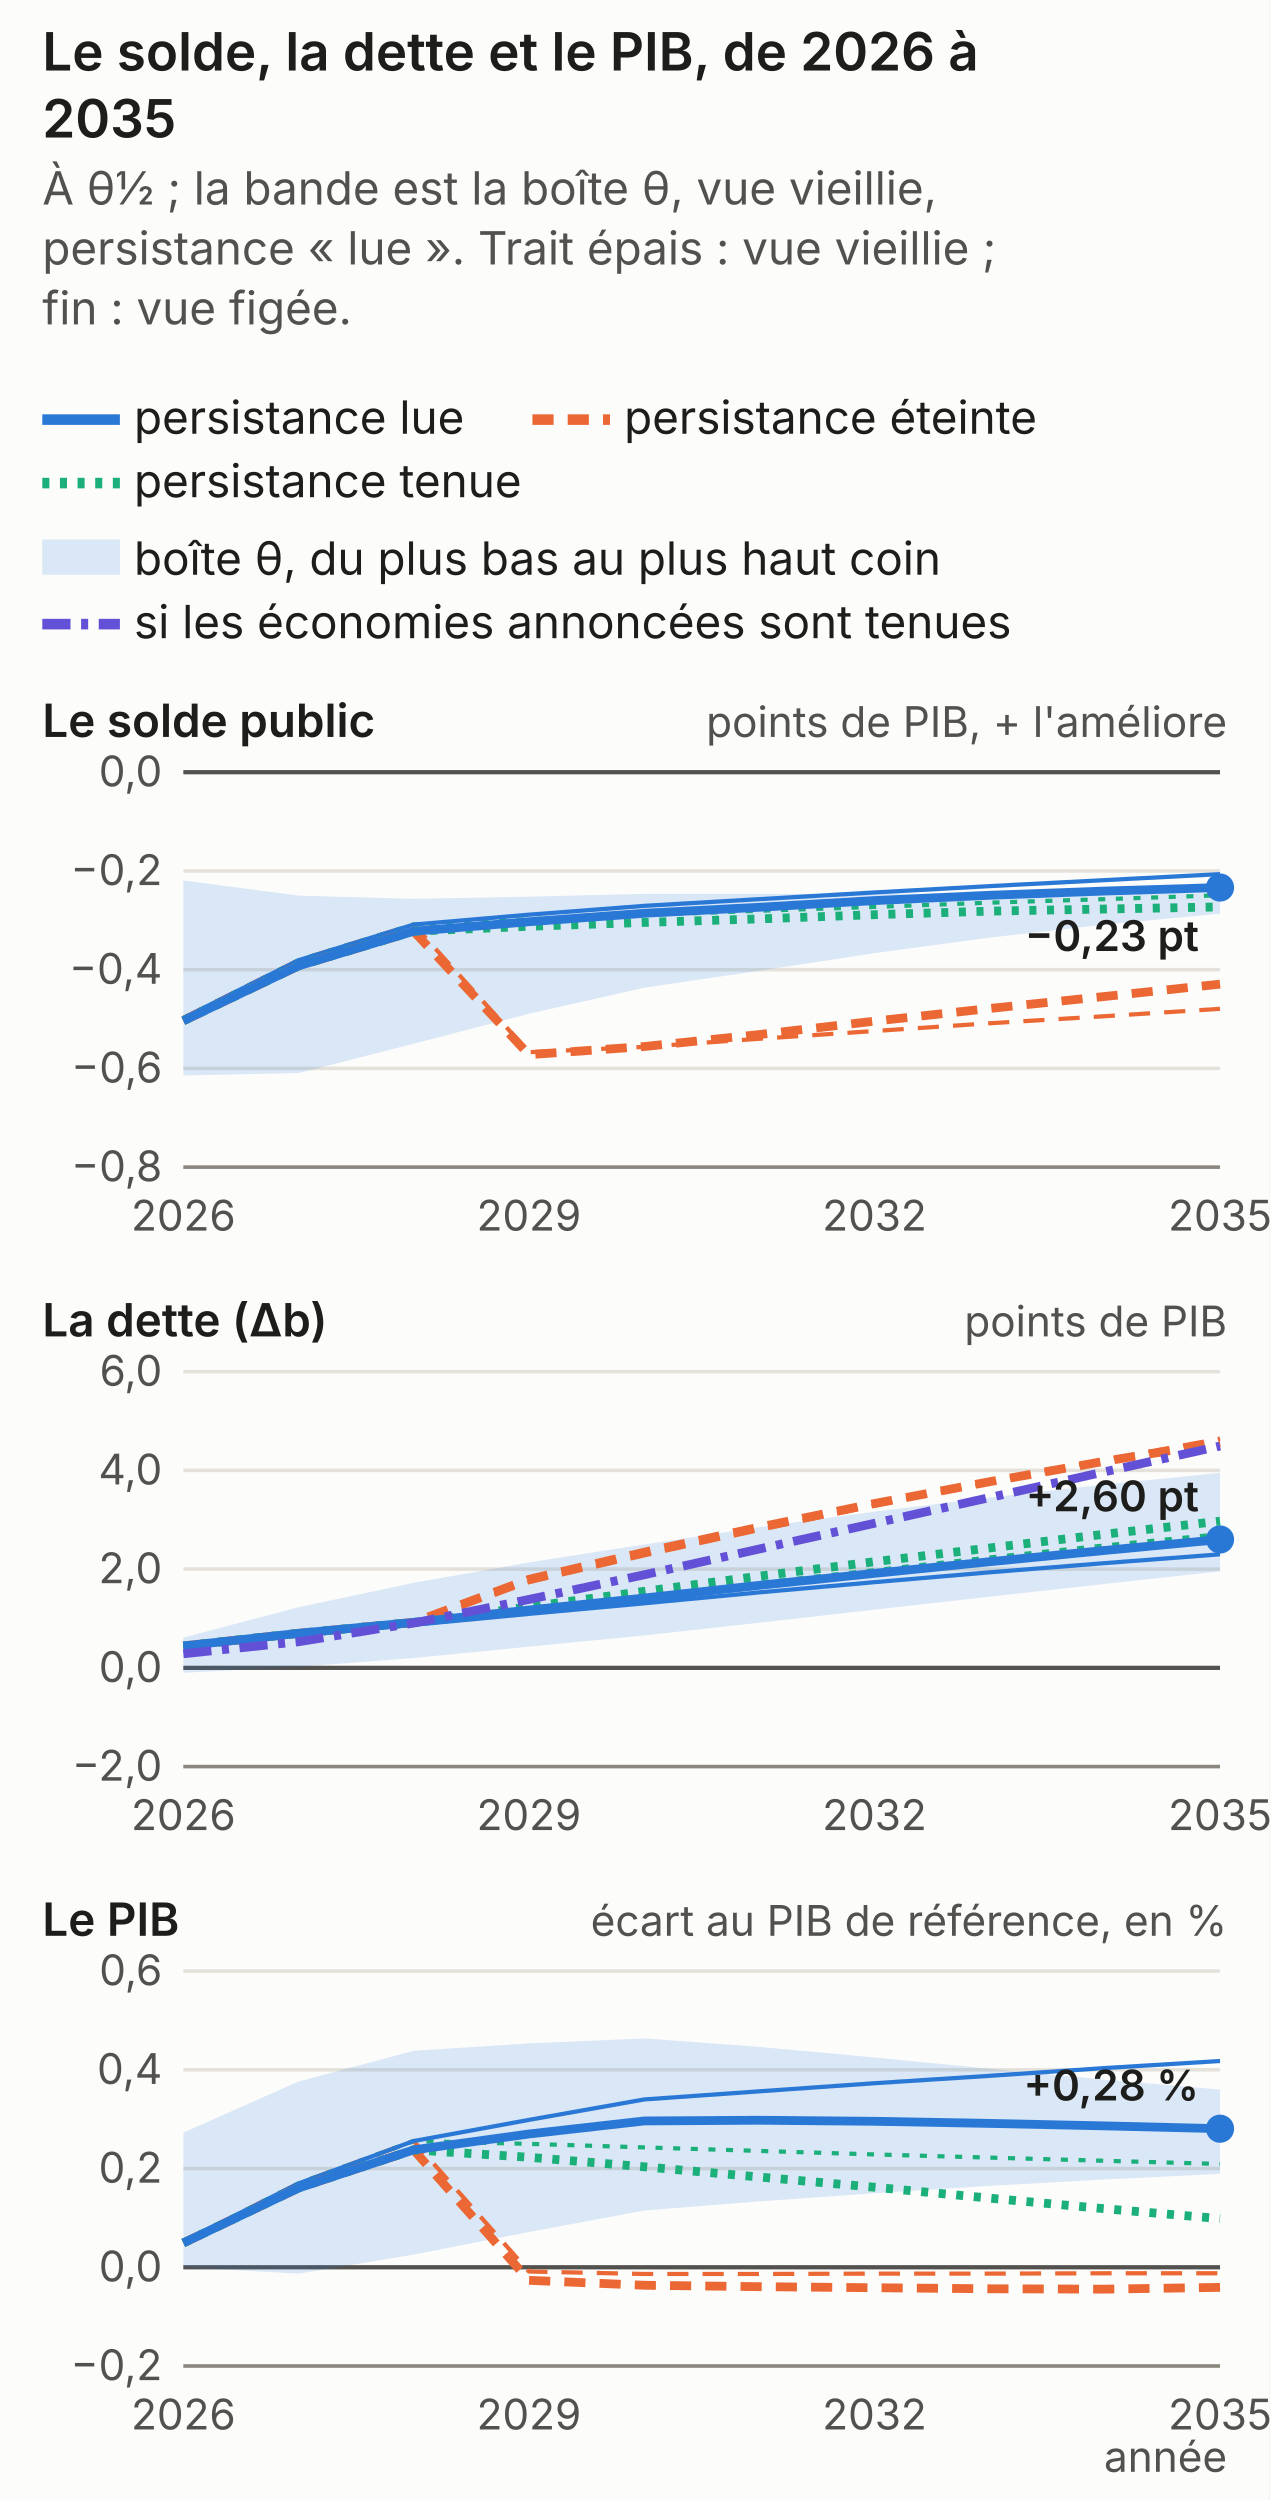
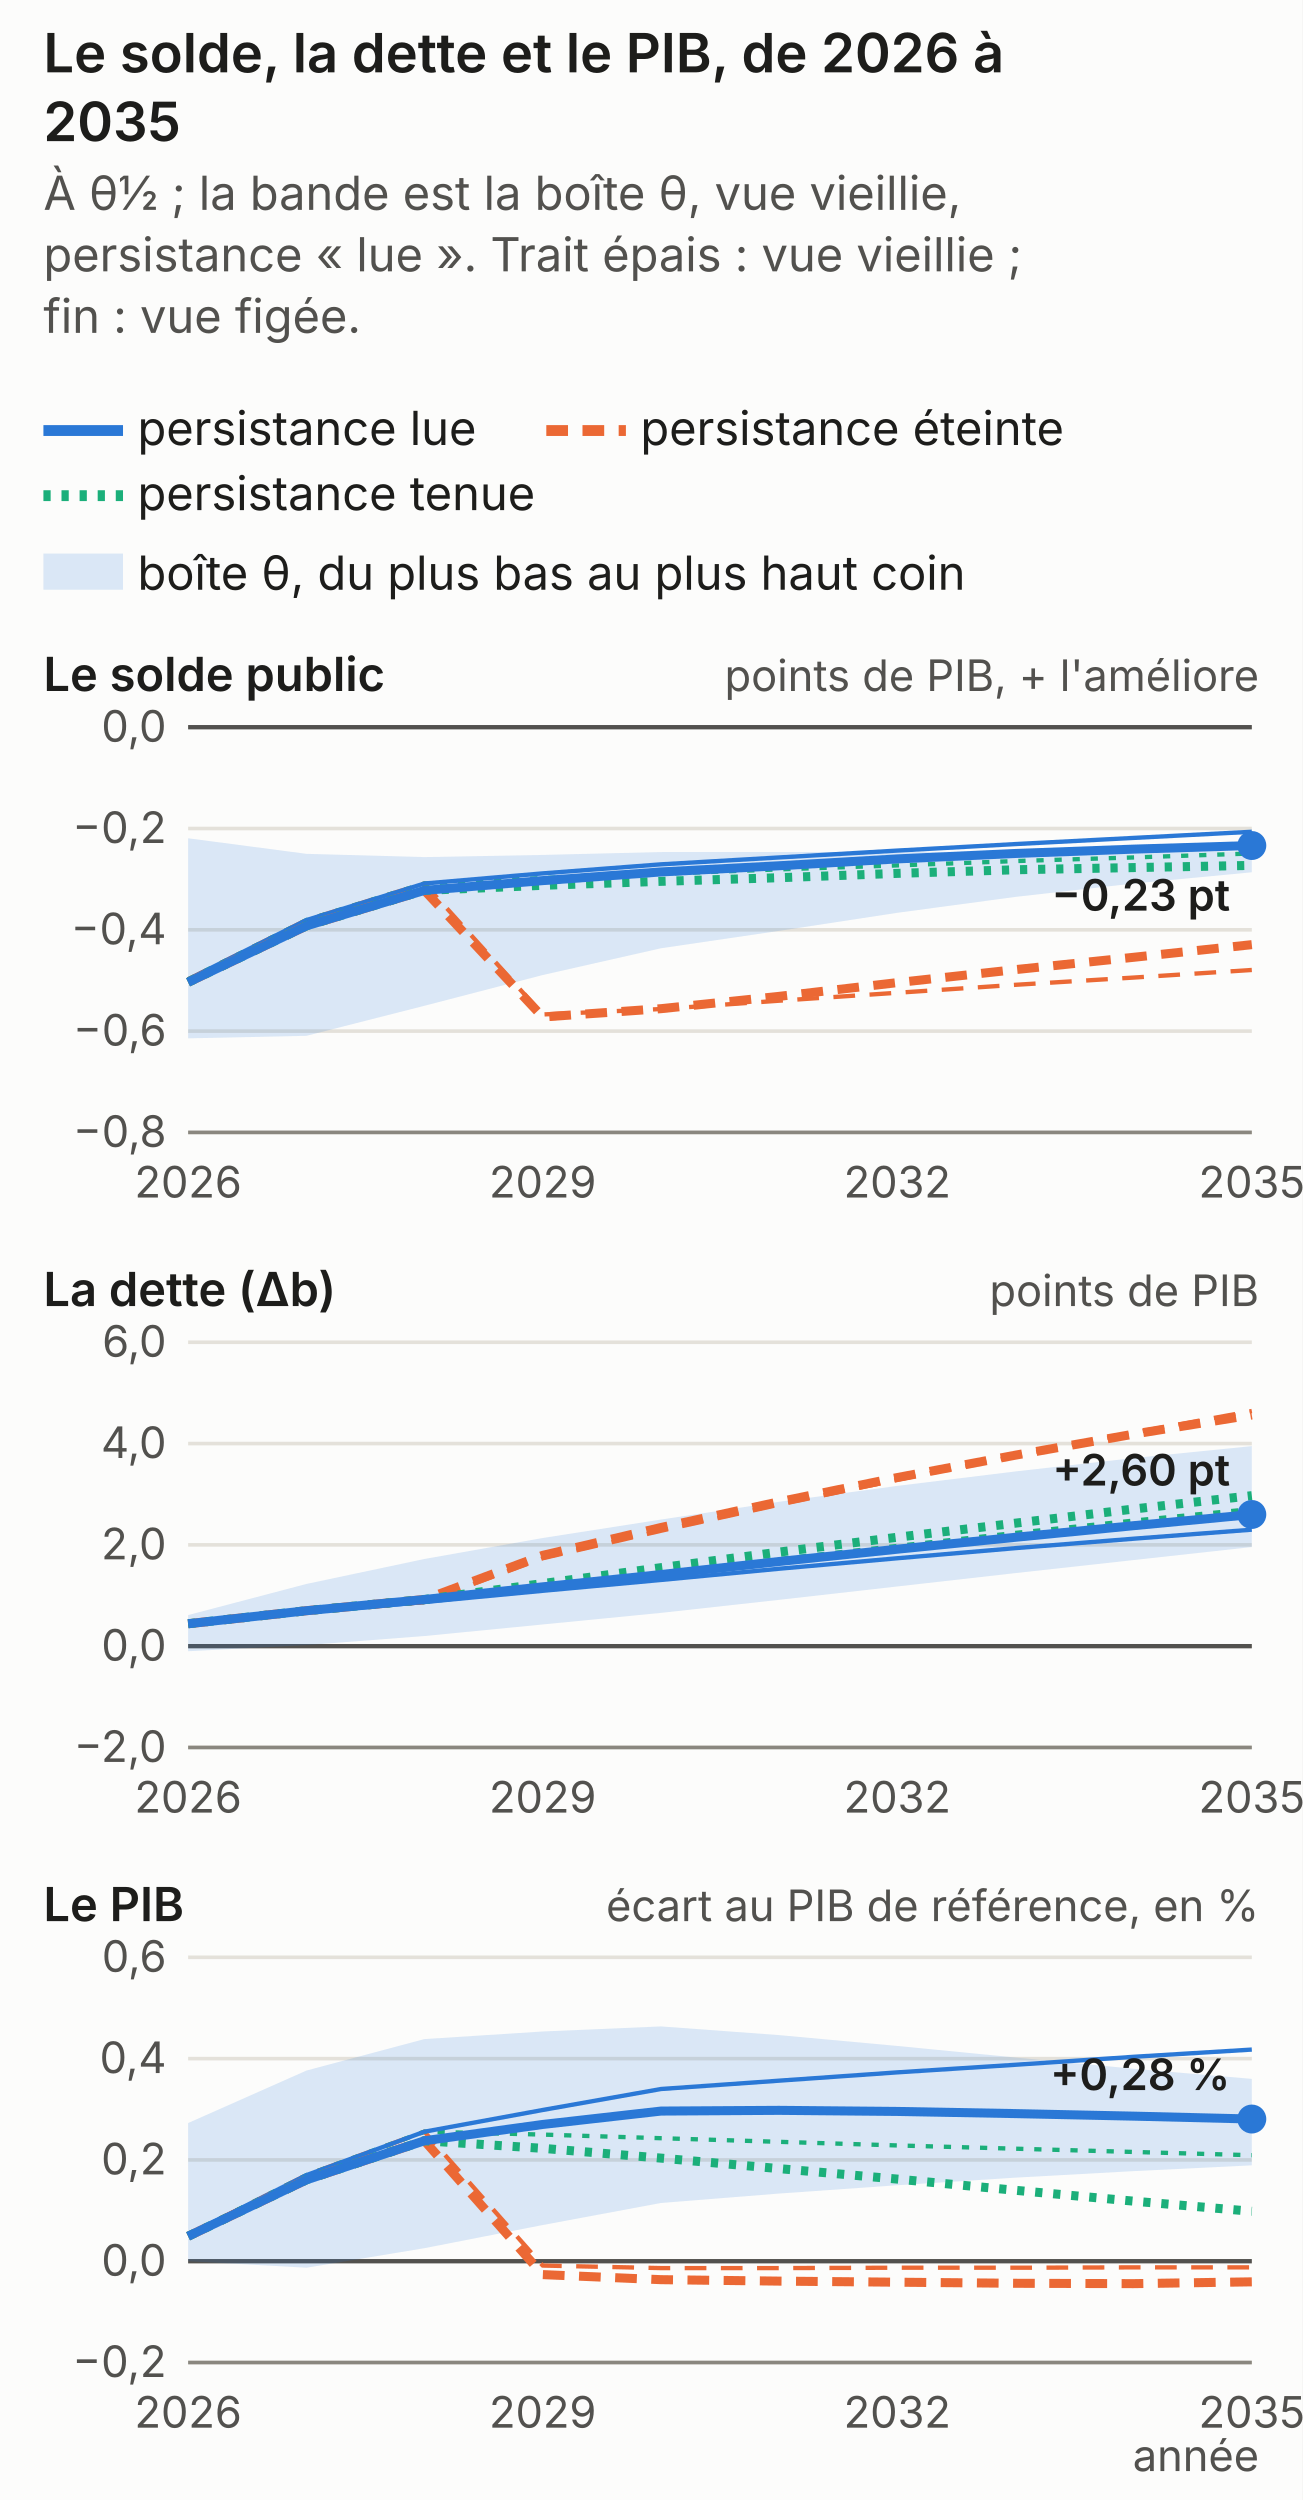
- <svg xmlns="http://www.w3.org/2000/svg" viewBox="0 0 360 709" width="360" height="709" role="img" aria-labelledby="pres2027_tondelier_programme-trajectoire-t pres2027_tondelier_programme-trajectoire-d" font-size="13">
+ <svg xmlns="http://www.w3.org/2000/svg" viewBox="0 0 360 691" width="360" height="691" role="img" aria-labelledby="pres2027_tondelier_programme-trajectoire-t pres2027_tondelier_programme-trajectoire-d" font-size="13">
  <style>.g-fond{fill:#fcfcfb}.g-encre{fill:#1d1d1b}.g-doux{fill:#52514e}
.g-axe{stroke:#8a877f}.g-grille{stroke:#e4e1da}.g-zero{stroke:#52514e}
.g-s1{stroke:#2a78d6}.g-s2{stroke:#eb6834}.g-s3{stroke:#1baf7a}.g-s4{stroke:#6250d6}
.g-f1{fill:#2a78d6}.g-f2{fill:#eb6834}.g-f3{fill:#1baf7a}.g-f4{fill:#6250d6}
.g-bande{fill:#2a78d6;fill-opacity:.16}.g-plus{fill:#2a78d6}.g-moins{fill:#e34948}
.g-total{fill:#52514e}.g-lien{stroke:#8a877f}.g-sur{fill:#ffffff}
@media (prefers-color-scheme: dark){
.g-fond{fill:#1a1a19}.g-encre{fill:#ece9e2}.g-doux{fill:#c3c2b7}
.g-axe{stroke:#8f8b80}.g-grille{stroke:#33322f}.g-zero{stroke:#c3c2b7}
.g-s1{stroke:#3987e5}.g-s2{stroke:#d95926}.g-s3{stroke:#199e70}.g-s4{stroke:#9085e9}
.g-f1{fill:#3987e5}.g-f2{fill:#d95926}.g-f3{fill:#199e70}.g-f4{fill:#9085e9}
.g-bande{fill:#3987e5;fill-opacity:.24}.g-plus{fill:#3987e5}.g-moins{fill:#e66767}
.g-total{fill:#c3c2b7}.g-lien{stroke:#8f8b80}}
text{font-family:system-ui,-apple-system,"Segoe UI",sans-serif}</style>
-   <rect class="g-fond" fill="#fcfcfb" x="0" y="0" width="360" height="709" />
+   <rect class="g-fond" fill="#fcfcfb" x="0" y="0" width="360" height="691" />
  <text class="g-encre" fill="#1d1d1b" x="12" y="20" text-anchor="start" font-size="15" font-weight="600">Le solde, la dette et le PIB, de 2026 à</text>
  <text class="g-encre" fill="#1d1d1b" x="12" y="39" text-anchor="start" font-size="15" font-weight="600">2035</text>
  <text class="g-doux" fill="#52514e" x="12" y="58" text-anchor="start">À θ½ ; la bande est la boîte θ, vue vieillie,</text>
  <text class="g-doux" fill="#52514e" x="12" y="75" text-anchor="start">persistance « lue ». Trait épais : vue vieillie ;</text>
  <text class="g-doux" fill="#52514e" x="12" y="92" text-anchor="start">fin : vue figée.</text>
  <line class="g-s1" stroke="#2a78d6" stroke-width="3" x1="12" y1="119" x2="34" y2="119" />
  <text class="g-encre" fill="#1d1d1b" x="38" y="123" text-anchor="start">persistance lue</text>
  <line class="g-s2" stroke="#eb6834" stroke-width="3" stroke-dasharray="6 4" x1="151" y1="119" x2="173" y2="119" />
  <text class="g-encre" fill="#1d1d1b" x="177" y="123" text-anchor="start">persistance éteinte</text>
  <line class="g-s3" stroke="#1baf7a" stroke-width="3" stroke-dasharray="2 3" x1="12" y1="137" x2="34" y2="137" />
  <text class="g-encre" fill="#1d1d1b" x="38" y="141" text-anchor="start">persistance tenue</text>
  <rect class="g-bande" fill="#2a78d6" fill-opacity=".16" x="12" y="153" width="22" height="10" />
  <text class="g-encre" fill="#1d1d1b" x="38" y="163" text-anchor="start">boîte θ, du plus bas au plus haut coin</text>
-   <line class="g-s4" stroke="#6250d6" stroke-width="3" stroke-dasharray="8 3 2 3" x1="12" y1="177" x2="34" y2="177" />
-   <text class="g-encre" fill="#1d1d1b" x="38" y="181" text-anchor="start">si les économies annoncées sont tenues</text>
-   <text class="g-encre" fill="#1d1d1b" x="12" y="209" text-anchor="start" font-weight="600">Le solde public</text>
-   <text class="g-doux" fill="#52514e" x="348" y="209" text-anchor="end" font-size="12">points de PIB, + l'améliore</text>
-   <line class="g-grille" stroke="#e4e1da" stroke-width="1" x1="52" y1="331" x2="346" y2="331" />
-   <text class="g-doux" fill="#52514e" x="46" y="335" text-anchor="end" font-size="12">−0,8</text>
-   <line class="g-grille" stroke="#e4e1da" stroke-width="1" x1="52" y1="303" x2="346" y2="303" />
-   <text class="g-doux" fill="#52514e" x="46" y="307" text-anchor="end" font-size="12">−0,6</text>
-   <line class="g-grille" stroke="#e4e1da" stroke-width="1" x1="52" y1="275" x2="346" y2="275" />
-   <text class="g-doux" fill="#52514e" x="46" y="279" text-anchor="end" font-size="12">−0,4</text>
-   <line class="g-grille" stroke="#e4e1da" stroke-width="1" x1="52" y1="247" x2="346" y2="247" />
-   <text class="g-doux" fill="#52514e" x="46" y="251" text-anchor="end" font-size="12">−0,2</text>
-   <line class="g-grille" stroke="#e4e1da" stroke-width="1" x1="52" y1="219" x2="346" y2="219" />
-   <text class="g-doux" fill="#52514e" x="46" y="223" text-anchor="end" font-size="12">0,0</text>
-   <line class="g-zero" stroke="#52514e" stroke-width="1.2" x1="52" y1="219" x2="346" y2="219" />
-   <polygon class="g-bande" fill="#2a78d6" fill-opacity=".16" points="52,249.7 84.7,254 117.3,254.9 150,254.3 182.7,253.5 215.3,253.5 248,253.5 280.7,253.4 313.3,253.4 346,253.3 346,259.1 313.3,262.2 280.7,265.9 248,270.3 215.3,275.3 182.7,280.1 150,287.5 117.3,296 84.7,304.3 52,305" />
-   <polyline class="g-s2" stroke="#eb6834" fill="none" stroke-width="1.2" stroke-dasharray="6 4" stroke-linejoin="round" points="52,288.7 84.7,272.3 117.3,262.2 150,298.4 182.7,296.9 215.3,294.6 248,292.4 280.7,290.2 313.3,288.2 346,286.1" />
-   <polyline class="g-s3" stroke="#1baf7a" fill="none" stroke-width="1.2" stroke-dasharray="2 3" stroke-linejoin="round" points="52,288.7 84.7,272.3 117.3,262.2 150,260.7 182.7,259.5 215.3,258.3 248,257.2 280.7,256 313.3,255 346,253.9" />
-   <polyline class="g-s1" stroke="#2a78d6" fill="none" stroke-width="1.2" stroke-linejoin="round" points="52,288.7 84.7,272.3 117.3,262.2 150,259.4 182.7,256.9 215.3,255 248,253.1 280.7,251.3 313.3,249.6 346,247.9" />
-   <polyline class="g-s2" stroke="#eb6834" fill="none" stroke-width="2.5" stroke-dasharray="6 4" stroke-linejoin="round" points="52,289.5 84.7,273.9 117.3,264.1 150,299.1 182.7,296.8 215.3,293.4 248,289.6 280.7,286 313.3,282.6 346,279.1" />
-   <polyline class="g-s3" stroke="#1baf7a" fill="none" stroke-width="2.5" stroke-dasharray="2 3" stroke-linejoin="round" points="52,289.5 84.7,273.9 117.3,264.1 150,262.7 182.7,261.6 215.3,260.6 248,259.4 280.7,258.4 313.3,257.8 346,257.2" />
-   <polyline class="g-s1" stroke="#2a78d6" fill="none" stroke-width="2.5" stroke-linejoin="round" points="52,289.5 84.7,273.9 117.3,264.1 150,261.4 182.7,259 215.3,257.3 248,255.4 280.7,253.9 313.3,252.7 346,251.7" />
-   <circle class="g-f1" fill="#2a78d6" cx="346" cy="251.7" r="4" />
-   <text class="g-encre" fill="#1d1d1b" x="340" y="269.7" text-anchor="end" font-size="12" font-weight="600">−0,23 pt</text>
-   <line class="g-axe" stroke="#8a877f" stroke-width="1" x1="52" y1="331" x2="346" y2="331" />
-   <text class="g-doux" fill="#52514e" x="52" y="349" text-anchor="middle" font-size="12">2026</text>
-   <text class="g-doux" fill="#52514e" x="150" y="349" text-anchor="middle" font-size="12">2029</text>
-   <text class="g-doux" fill="#52514e" x="248" y="349" text-anchor="middle" font-size="12">2032</text>
-   <text class="g-doux" fill="#52514e" x="346" y="349" text-anchor="middle" font-size="12">2035</text>
-   <text class="g-encre" fill="#1d1d1b" x="12" y="379" text-anchor="start" font-weight="600">La dette (Δb)</text>
-   <text class="g-doux" fill="#52514e" x="348" y="379" text-anchor="end" font-size="12">points de PIB</text>
-   <line class="g-grille" stroke="#e4e1da" stroke-width="1" x1="52" y1="501" x2="346" y2="501" />
-   <text class="g-doux" fill="#52514e" x="46" y="505" text-anchor="end" font-size="12">−2,0</text>
-   <line class="g-grille" stroke="#e4e1da" stroke-width="1" x1="52" y1="473" x2="346" y2="473" />
-   <text class="g-doux" fill="#52514e" x="46" y="477" text-anchor="end" font-size="12">0,0</text>
-   <line class="g-grille" stroke="#e4e1da" stroke-width="1" x1="52" y1="445" x2="346" y2="445" />
-   <text class="g-doux" fill="#52514e" x="46" y="449" text-anchor="end" font-size="12">2,0</text>
-   <line class="g-grille" stroke="#e4e1da" stroke-width="1" x1="52" y1="417" x2="346" y2="417" />
-   <text class="g-doux" fill="#52514e" x="46" y="421" text-anchor="end" font-size="12">4,0</text>
-   <line class="g-grille" stroke="#e4e1da" stroke-width="1" x1="52" y1="389" x2="346" y2="389" />
-   <text class="g-doux" fill="#52514e" x="46" y="393" text-anchor="end" font-size="12">6,0</text>
-   <line class="g-zero" stroke="#52514e" stroke-width="1.2" x1="52" y1="473" x2="346" y2="473" />
-   <polygon class="g-bande" fill="#2a78d6" fill-opacity=".16" points="52,464.4 84.7,455.8 117.3,448.9 150,443.1 182.7,438 215.3,433.1 248,428.7 280.7,424.7 313.3,421 346,417.7 346,445.6 313.3,449.2 280.7,452.8 248,456.5 215.3,460.2 182.7,463.8 150,467 117.3,470.2 84.7,472.7 52,474.4" />
-   <polyline class="g-s2" stroke="#eb6834" fill="none" stroke-width="1.2" stroke-dasharray="6 4" stroke-linejoin="round" points="52,466.9 84.7,463.6 117.3,460.8 150,448.7 182.7,441.1 215.3,433.9 248,427 280.7,420.4 313.3,414 346,408" />
-   <polyline class="g-s3" stroke="#1baf7a" fill="none" stroke-width="1.2" stroke-dasharray="2 3" stroke-linejoin="round" points="52,466.9 84.7,463.6 117.3,460.8 150,456.7 182.7,452.8 215.3,448.9 248,445.3 280.7,441.7 313.3,438.3 346,435.1" />
-   <polyline class="g-s1" stroke="#2a78d6" fill="none" stroke-width="1.2" stroke-linejoin="round" points="52,466.9 84.7,463.6 117.3,460.8 150,457.7 182.7,454.7 215.3,451.6 248,448.7 280.7,445.9 313.3,443.3 346,440.8" />
-   <polyline class="g-s2" stroke="#eb6834" fill="none" stroke-width="2.5" stroke-dasharray="6 4" stroke-linejoin="round" points="52,466.8 84.7,463.2 117.3,460.1 150,447.9 182.7,440.2 215.3,433.1 248,426.4 280.7,420.2 313.3,414.4 346,409.1" />
-   <polyline class="g-s3" stroke="#1baf7a" fill="none" stroke-width="2.5" stroke-dasharray="2 3" stroke-linejoin="round" points="52,466.8 84.7,463.2 117.3,460.1 150,455.7 182.7,451.3 215.3,447 248,442.9 280.7,439 313.3,435.1 346,431.4" />
-   <polyline class="g-s1" stroke="#2a78d6" fill="none" stroke-width="2.5" stroke-linejoin="round" points="52,466.8 84.7,463.2 117.3,460.1 150,456.6 182.7,453.2 215.3,449.6 248,446.2 280.7,442.9 313.3,439.7 346,436.6" />
-   <polyline class="g-s4" stroke="#6250d6" fill="none" stroke-width="2.5" stroke-dasharray="8 3 2 3" points="52,469 84.7,465.6 117.3,460.3 150,453.6 182.7,446.6 215.3,439.3 248,432 280.7,424.7 313.3,417.4 346,410.1" />
-   <circle class="g-f1" fill="#2a78d6" cx="346" cy="436.6" r="4" />
-   <text class="g-encre" fill="#1d1d1b" x="340" y="428.6" text-anchor="end" font-size="12" font-weight="600">+2,60 pt</text>
-   <line class="g-axe" stroke="#8a877f" stroke-width="1" x1="52" y1="501" x2="346" y2="501" />
-   <text class="g-doux" fill="#52514e" x="52" y="519" text-anchor="middle" font-size="12">2026</text>
-   <text class="g-doux" fill="#52514e" x="150" y="519" text-anchor="middle" font-size="12">2029</text>
-   <text class="g-doux" fill="#52514e" x="248" y="519" text-anchor="middle" font-size="12">2032</text>
-   <text class="g-doux" fill="#52514e" x="346" y="519" text-anchor="middle" font-size="12">2035</text>
-   <text class="g-encre" fill="#1d1d1b" x="12" y="549" text-anchor="start" font-weight="600">Le PIB</text>
-   <text class="g-doux" fill="#52514e" x="348" y="549" text-anchor="end" font-size="12">écart au PIB de référence, en %</text>
-   <line class="g-grille" stroke="#e4e1da" stroke-width="1" x1="52" y1="671" x2="346" y2="671" />
-   <text class="g-doux" fill="#52514e" x="46" y="675" text-anchor="end" font-size="12">−0,2</text>
-   <line class="g-grille" stroke="#e4e1da" stroke-width="1" x1="52" y1="643" x2="346" y2="643" />
-   <text class="g-doux" fill="#52514e" x="46" y="647" text-anchor="end" font-size="12">0,0</text>
-   <line class="g-grille" stroke="#e4e1da" stroke-width="1" x1="52" y1="615" x2="346" y2="615" />
-   <text class="g-doux" fill="#52514e" x="46" y="619" text-anchor="end" font-size="12">0,2</text>
-   <line class="g-grille" stroke="#e4e1da" stroke-width="1" x1="52" y1="587" x2="346" y2="587" />
-   <text class="g-doux" fill="#52514e" x="46" y="591" text-anchor="end" font-size="12">0,4</text>
-   <line class="g-grille" stroke="#e4e1da" stroke-width="1" x1="52" y1="559" x2="346" y2="559" />
-   <text class="g-doux" fill="#52514e" x="46" y="563" text-anchor="end" font-size="12">0,6</text>
-   <line class="g-zero" stroke="#52514e" stroke-width="1.2" x1="52" y1="643" x2="346" y2="643" />
-   <polygon class="g-bande" fill="#2a78d6" fill-opacity=".16" points="52,604.8 84.7,590.3 117.3,581.6 150,579.5 182.7,578.1 215.3,580.5 248,583.5 280.7,586.7 313.3,589.8 346,592.6 346,616.5 313.3,618.1 280.7,619.9 248,622 215.3,624.3 182.7,626.9 150,633 117.3,639.4 84.7,644.8 52,643" />
-   <polyline class="g-s2" stroke="#eb6834" fill="none" stroke-width="1.2" stroke-dasharray="6 4" stroke-linejoin="round" points="52,635.7 84.7,619.2 117.3,607.2 150,644.2 182.7,644.9 215.3,644.9 248,644.8 280.7,644.8 313.3,644.7 346,644.7" />
-   <polyline class="g-s3" stroke="#1baf7a" fill="none" stroke-width="1.2" stroke-dasharray="2 3" stroke-linejoin="round" points="52,635.7 84.7,619.2 117.3,607.2 150,608 182.7,609 215.3,610 248,611 280.7,611.9 313.3,612.8 346,613.7" />
-   <polyline class="g-s1" stroke="#2a78d6" fill="none" stroke-width="1.2" stroke-linejoin="round" points="52,635.7 84.7,619.2 117.3,607.2 150,601.2 182.7,595.4 215.3,593.1 248,590.8 280.7,588.7 313.3,586.5 346,584.5" />
-   <polyline class="g-s2" stroke="#eb6834" fill="none" stroke-width="2.5" stroke-dasharray="6 4" stroke-linejoin="round" points="52,636.1 84.7,620.5 117.3,609.7 150,646.7 182.7,648.1 215.3,648.5 248,648.8 280.7,649.1 313.3,649.2 346,648.7" />
-   <polyline class="g-s3" stroke="#1baf7a" fill="none" stroke-width="2.5" stroke-dasharray="2 3" stroke-linejoin="round" points="52,636.1 84.7,620.5 117.3,609.7 150,611.8 182.7,614.5 215.3,617.4 248,620.3 280.7,623.4 313.3,626.4 346,629.2" />
-   <polyline class="g-s1" stroke="#2a78d6" fill="none" stroke-width="2.5" stroke-linejoin="round" points="52,636.1 84.7,620.5 117.3,609.7 150,605.2 182.7,601.5 215.3,601.3 248,601.6 280.7,602.2 313.3,602.9 346,603.7" />
-   <circle class="g-f1" fill="#2a78d6" cx="346" cy="603.7" r="4" />
-   <text class="g-encre" fill="#1d1d1b" x="340" y="595.7" text-anchor="end" font-size="12" font-weight="600">+0,28 %</text>
-   <line class="g-axe" stroke="#8a877f" stroke-width="1" x1="52" y1="671" x2="346" y2="671" />
-   <text class="g-doux" fill="#52514e" x="52" y="689" text-anchor="middle" font-size="12">2026</text>
-   <text class="g-doux" fill="#52514e" x="150" y="689" text-anchor="middle" font-size="12">2029</text>
-   <text class="g-doux" fill="#52514e" x="248" y="689" text-anchor="middle" font-size="12">2032</text>
-   <text class="g-doux" fill="#52514e" x="346" y="689" text-anchor="middle" font-size="12">2035</text>
-   <text class="g-doux" fill="#52514e" x="348" y="701" text-anchor="end" font-size="12">année</text>
+   <text class="g-encre" fill="#1d1d1b" x="12" y="191" text-anchor="start" font-weight="600">Le solde public</text>
+   <text class="g-doux" fill="#52514e" x="348" y="191" text-anchor="end" font-size="12">points de PIB, + l'améliore</text>
+   <line class="g-grille" stroke="#e4e1da" stroke-width="1" x1="52" y1="313" x2="346" y2="313" />
+   <text class="g-doux" fill="#52514e" x="46" y="317" text-anchor="end" font-size="12">−0,8</text>
+   <line class="g-grille" stroke="#e4e1da" stroke-width="1" x1="52" y1="285" x2="346" y2="285" />
+   <text class="g-doux" fill="#52514e" x="46" y="289" text-anchor="end" font-size="12">−0,6</text>
+   <line class="g-grille" stroke="#e4e1da" stroke-width="1" x1="52" y1="257" x2="346" y2="257" />
+   <text class="g-doux" fill="#52514e" x="46" y="261" text-anchor="end" font-size="12">−0,4</text>
+   <line class="g-grille" stroke="#e4e1da" stroke-width="1" x1="52" y1="229" x2="346" y2="229" />
+   <text class="g-doux" fill="#52514e" x="46" y="233" text-anchor="end" font-size="12">−0,2</text>
+   <line class="g-grille" stroke="#e4e1da" stroke-width="1" x1="52" y1="201" x2="346" y2="201" />
+   <text class="g-doux" fill="#52514e" x="46" y="205" text-anchor="end" font-size="12">0,0</text>
+   <line class="g-zero" stroke="#52514e" stroke-width="1.2" x1="52" y1="201" x2="346" y2="201" />
+   <polygon class="g-bande" fill="#2a78d6" fill-opacity=".16" points="52,231.7 84.7,236 117.3,236.9 150,236.3 182.7,235.5 215.3,235.5 248,235.5 280.7,235.4 313.3,235.4 346,235.3 346,241.1 313.3,244.2 280.7,247.9 248,252.3 215.3,257.3 182.7,262.1 150,269.5 117.3,278 84.7,286.3 52,287" />
+   <polyline class="g-s2" stroke="#eb6834" fill="none" stroke-width="1.2" stroke-dasharray="6 4" stroke-linejoin="round" points="52,270.7 84.7,254.3 117.3,244.2 150,280.4 182.7,278.9 215.3,276.6 248,274.4 280.7,272.2 313.3,270.2 346,268.1" />
+   <polyline class="g-s3" stroke="#1baf7a" fill="none" stroke-width="1.2" stroke-dasharray="2 3" stroke-linejoin="round" points="52,270.7 84.7,254.3 117.3,244.2 150,242.7 182.7,241.5 215.3,240.3 248,239.2 280.7,238 313.3,237 346,235.9" />
+   <polyline class="g-s1" stroke="#2a78d6" fill="none" stroke-width="1.2" stroke-linejoin="round" points="52,270.7 84.7,254.3 117.3,244.2 150,241.4 182.7,238.9 215.3,237 248,235.1 280.7,233.3 313.3,231.6 346,229.9" />
+   <polyline class="g-s2" stroke="#eb6834" fill="none" stroke-width="2.5" stroke-dasharray="6 4" stroke-linejoin="round" points="52,271.5 84.7,255.9 117.3,246.1 150,281.1 182.7,278.8 215.3,275.4 248,271.6 280.7,268 313.3,264.6 346,261.1" />
+   <polyline class="g-s3" stroke="#1baf7a" fill="none" stroke-width="2.5" stroke-dasharray="2 3" stroke-linejoin="round" points="52,271.5 84.7,255.9 117.3,246.1 150,244.7 182.7,243.6 215.3,242.6 248,241.4 280.7,240.4 313.3,239.8 346,239.2" />
+   <polyline class="g-s1" stroke="#2a78d6" fill="none" stroke-width="2.5" stroke-linejoin="round" points="52,271.5 84.7,255.9 117.3,246.1 150,243.4 182.7,241 215.3,239.3 248,237.4 280.7,235.9 313.3,234.7 346,233.7" />
+   <circle class="g-f1" fill="#2a78d6" cx="346" cy="233.7" r="4" />
+   <text class="g-encre" fill="#1d1d1b" x="340" y="251.7" text-anchor="end" font-size="12" font-weight="600">−0,23 pt</text>
+   <line class="g-axe" stroke="#8a877f" stroke-width="1" x1="52" y1="313" x2="346" y2="313" />
+   <text class="g-doux" fill="#52514e" x="52" y="331" text-anchor="middle" font-size="12">2026</text>
+   <text class="g-doux" fill="#52514e" x="150" y="331" text-anchor="middle" font-size="12">2029</text>
+   <text class="g-doux" fill="#52514e" x="248" y="331" text-anchor="middle" font-size="12">2032</text>
+   <text class="g-doux" fill="#52514e" x="346" y="331" text-anchor="middle" font-size="12">2035</text>
+   <text class="g-encre" fill="#1d1d1b" x="12" y="361" text-anchor="start" font-weight="600">La dette (Δb)</text>
+   <text class="g-doux" fill="#52514e" x="348" y="361" text-anchor="end" font-size="12">points de PIB</text>
+   <line class="g-grille" stroke="#e4e1da" stroke-width="1" x1="52" y1="483" x2="346" y2="483" />
+   <text class="g-doux" fill="#52514e" x="46" y="487" text-anchor="end" font-size="12">−2,0</text>
+   <line class="g-grille" stroke="#e4e1da" stroke-width="1" x1="52" y1="455" x2="346" y2="455" />
+   <text class="g-doux" fill="#52514e" x="46" y="459" text-anchor="end" font-size="12">0,0</text>
+   <line class="g-grille" stroke="#e4e1da" stroke-width="1" x1="52" y1="427" x2="346" y2="427" />
+   <text class="g-doux" fill="#52514e" x="46" y="431" text-anchor="end" font-size="12">2,0</text>
+   <line class="g-grille" stroke="#e4e1da" stroke-width="1" x1="52" y1="399" x2="346" y2="399" />
+   <text class="g-doux" fill="#52514e" x="46" y="403" text-anchor="end" font-size="12">4,0</text>
+   <line class="g-grille" stroke="#e4e1da" stroke-width="1" x1="52" y1="371" x2="346" y2="371" />
+   <text class="g-doux" fill="#52514e" x="46" y="375" text-anchor="end" font-size="12">6,0</text>
+   <line class="g-zero" stroke="#52514e" stroke-width="1.2" x1="52" y1="455" x2="346" y2="455" />
+   <polygon class="g-bande" fill="#2a78d6" fill-opacity=".16" points="52,446.4 84.7,437.8 117.3,430.9 150,425.1 182.7,420 215.3,415.1 248,410.7 280.7,406.7 313.3,403 346,399.7 346,427.6 313.3,431.2 280.7,434.8 248,438.5 215.3,442.2 182.7,445.8 150,449 117.3,452.2 84.7,454.7 52,456.4" />
+   <polyline class="g-s2" stroke="#eb6834" fill="none" stroke-width="1.2" stroke-dasharray="6 4" stroke-linejoin="round" points="52,448.9 84.7,445.6 117.3,442.8 150,430.7 182.7,423.1 215.3,415.9 248,409 280.7,402.4 313.3,396 346,390" />
+   <polyline class="g-s3" stroke="#1baf7a" fill="none" stroke-width="1.2" stroke-dasharray="2 3" stroke-linejoin="round" points="52,448.9 84.7,445.6 117.3,442.8 150,438.7 182.7,434.8 215.3,430.9 248,427.3 280.7,423.7 313.3,420.3 346,417.1" />
+   <polyline class="g-s1" stroke="#2a78d6" fill="none" stroke-width="1.2" stroke-linejoin="round" points="52,448.9 84.7,445.6 117.3,442.8 150,439.7 182.7,436.7 215.3,433.6 248,430.7 280.7,427.9 313.3,425.3 346,422.8" />
+   <polyline class="g-s2" stroke="#eb6834" fill="none" stroke-width="2.5" stroke-dasharray="6 4" stroke-linejoin="round" points="52,448.8 84.7,445.2 117.3,442.1 150,429.9 182.7,422.2 215.3,415.1 248,408.4 280.7,402.2 313.3,396.4 346,391.1" />
+   <polyline class="g-s3" stroke="#1baf7a" fill="none" stroke-width="2.5" stroke-dasharray="2 3" stroke-linejoin="round" points="52,448.8 84.7,445.2 117.3,442.1 150,437.7 182.7,433.3 215.3,429 248,424.9 280.7,421 313.3,417.1 346,413.4" />
+   <polyline class="g-s1" stroke="#2a78d6" fill="none" stroke-width="2.5" stroke-linejoin="round" points="52,448.8 84.7,445.2 117.3,442.1 150,438.6 182.7,435.2 215.3,431.6 248,428.2 280.7,424.9 313.3,421.7 346,418.6" />
+   <circle class="g-f1" fill="#2a78d6" cx="346" cy="418.6" r="4" />
+   <text class="g-encre" fill="#1d1d1b" x="340" y="410.6" text-anchor="end" font-size="12" font-weight="600">+2,60 pt</text>
+   <line class="g-axe" stroke="#8a877f" stroke-width="1" x1="52" y1="483" x2="346" y2="483" />
+   <text class="g-doux" fill="#52514e" x="52" y="501" text-anchor="middle" font-size="12">2026</text>
+   <text class="g-doux" fill="#52514e" x="150" y="501" text-anchor="middle" font-size="12">2029</text>
+   <text class="g-doux" fill="#52514e" x="248" y="501" text-anchor="middle" font-size="12">2032</text>
+   <text class="g-doux" fill="#52514e" x="346" y="501" text-anchor="middle" font-size="12">2035</text>
+   <text class="g-encre" fill="#1d1d1b" x="12" y="531" text-anchor="start" font-weight="600">Le PIB</text>
+   <text class="g-doux" fill="#52514e" x="348" y="531" text-anchor="end" font-size="12">écart au PIB de référence, en %</text>
+   <line class="g-grille" stroke="#e4e1da" stroke-width="1" x1="52" y1="653" x2="346" y2="653" />
+   <text class="g-doux" fill="#52514e" x="46" y="657" text-anchor="end" font-size="12">−0,2</text>
+   <line class="g-grille" stroke="#e4e1da" stroke-width="1" x1="52" y1="625" x2="346" y2="625" />
+   <text class="g-doux" fill="#52514e" x="46" y="629" text-anchor="end" font-size="12">0,0</text>
+   <line class="g-grille" stroke="#e4e1da" stroke-width="1" x1="52" y1="597" x2="346" y2="597" />
+   <text class="g-doux" fill="#52514e" x="46" y="601" text-anchor="end" font-size="12">0,2</text>
+   <line class="g-grille" stroke="#e4e1da" stroke-width="1" x1="52" y1="569" x2="346" y2="569" />
+   <text class="g-doux" fill="#52514e" x="46" y="573" text-anchor="end" font-size="12">0,4</text>
+   <line class="g-grille" stroke="#e4e1da" stroke-width="1" x1="52" y1="541" x2="346" y2="541" />
+   <text class="g-doux" fill="#52514e" x="46" y="545" text-anchor="end" font-size="12">0,6</text>
+   <line class="g-zero" stroke="#52514e" stroke-width="1.2" x1="52" y1="625" x2="346" y2="625" />
+   <polygon class="g-bande" fill="#2a78d6" fill-opacity=".16" points="52,586.8 84.7,572.3 117.3,563.6 150,561.5 182.7,560.1 215.3,562.5 248,565.5 280.7,568.7 313.3,571.8 346,574.6 346,598.5 313.3,600.1 280.7,601.9 248,604 215.3,606.3 182.7,608.9 150,615 117.3,621.4 84.7,626.8 52,625" />
+   <polyline class="g-s2" stroke="#eb6834" fill="none" stroke-width="1.2" stroke-dasharray="6 4" stroke-linejoin="round" points="52,617.7 84.7,601.2 117.3,589.2 150,626.2 182.7,626.9 215.3,626.9 248,626.8 280.7,626.8 313.3,626.7 346,626.7" />
+   <polyline class="g-s3" stroke="#1baf7a" fill="none" stroke-width="1.2" stroke-dasharray="2 3" stroke-linejoin="round" points="52,617.7 84.7,601.2 117.3,589.2 150,590 182.7,591 215.3,592 248,593 280.7,593.9 313.3,594.8 346,595.7" />
+   <polyline class="g-s1" stroke="#2a78d6" fill="none" stroke-width="1.2" stroke-linejoin="round" points="52,617.7 84.7,601.2 117.3,589.2 150,583.2 182.7,577.4 215.3,575.1 248,572.8 280.7,570.7 313.3,568.5 346,566.5" />
+   <polyline class="g-s2" stroke="#eb6834" fill="none" stroke-width="2.5" stroke-dasharray="6 4" stroke-linejoin="round" points="52,618.1 84.7,602.5 117.3,591.7 150,628.7 182.7,630.1 215.3,630.5 248,630.8 280.7,631.1 313.3,631.2 346,630.7" />
+   <polyline class="g-s3" stroke="#1baf7a" fill="none" stroke-width="2.5" stroke-dasharray="2 3" stroke-linejoin="round" points="52,618.1 84.7,602.5 117.3,591.7 150,593.8 182.7,596.5 215.3,599.4 248,602.3 280.7,605.4 313.3,608.4 346,611.2" />
+   <polyline class="g-s1" stroke="#2a78d6" fill="none" stroke-width="2.5" stroke-linejoin="round" points="52,618.1 84.7,602.5 117.3,591.7 150,587.2 182.7,583.5 215.3,583.3 248,583.6 280.7,584.2 313.3,584.9 346,585.7" />
+   <circle class="g-f1" fill="#2a78d6" cx="346" cy="585.7" r="4" />
+   <text class="g-encre" fill="#1d1d1b" x="340" y="577.7" text-anchor="end" font-size="12" font-weight="600">+0,28 %</text>
+   <line class="g-axe" stroke="#8a877f" stroke-width="1" x1="52" y1="653" x2="346" y2="653" />
+   <text class="g-doux" fill="#52514e" x="52" y="671" text-anchor="middle" font-size="12">2026</text>
+   <text class="g-doux" fill="#52514e" x="150" y="671" text-anchor="middle" font-size="12">2029</text>
+   <text class="g-doux" fill="#52514e" x="248" y="671" text-anchor="middle" font-size="12">2032</text>
+   <text class="g-doux" fill="#52514e" x="346" y="671" text-anchor="middle" font-size="12">2035</text>
+   <text class="g-doux" fill="#52514e" x="348" y="683" text-anchor="end" font-size="12">année</text>
</svg>
